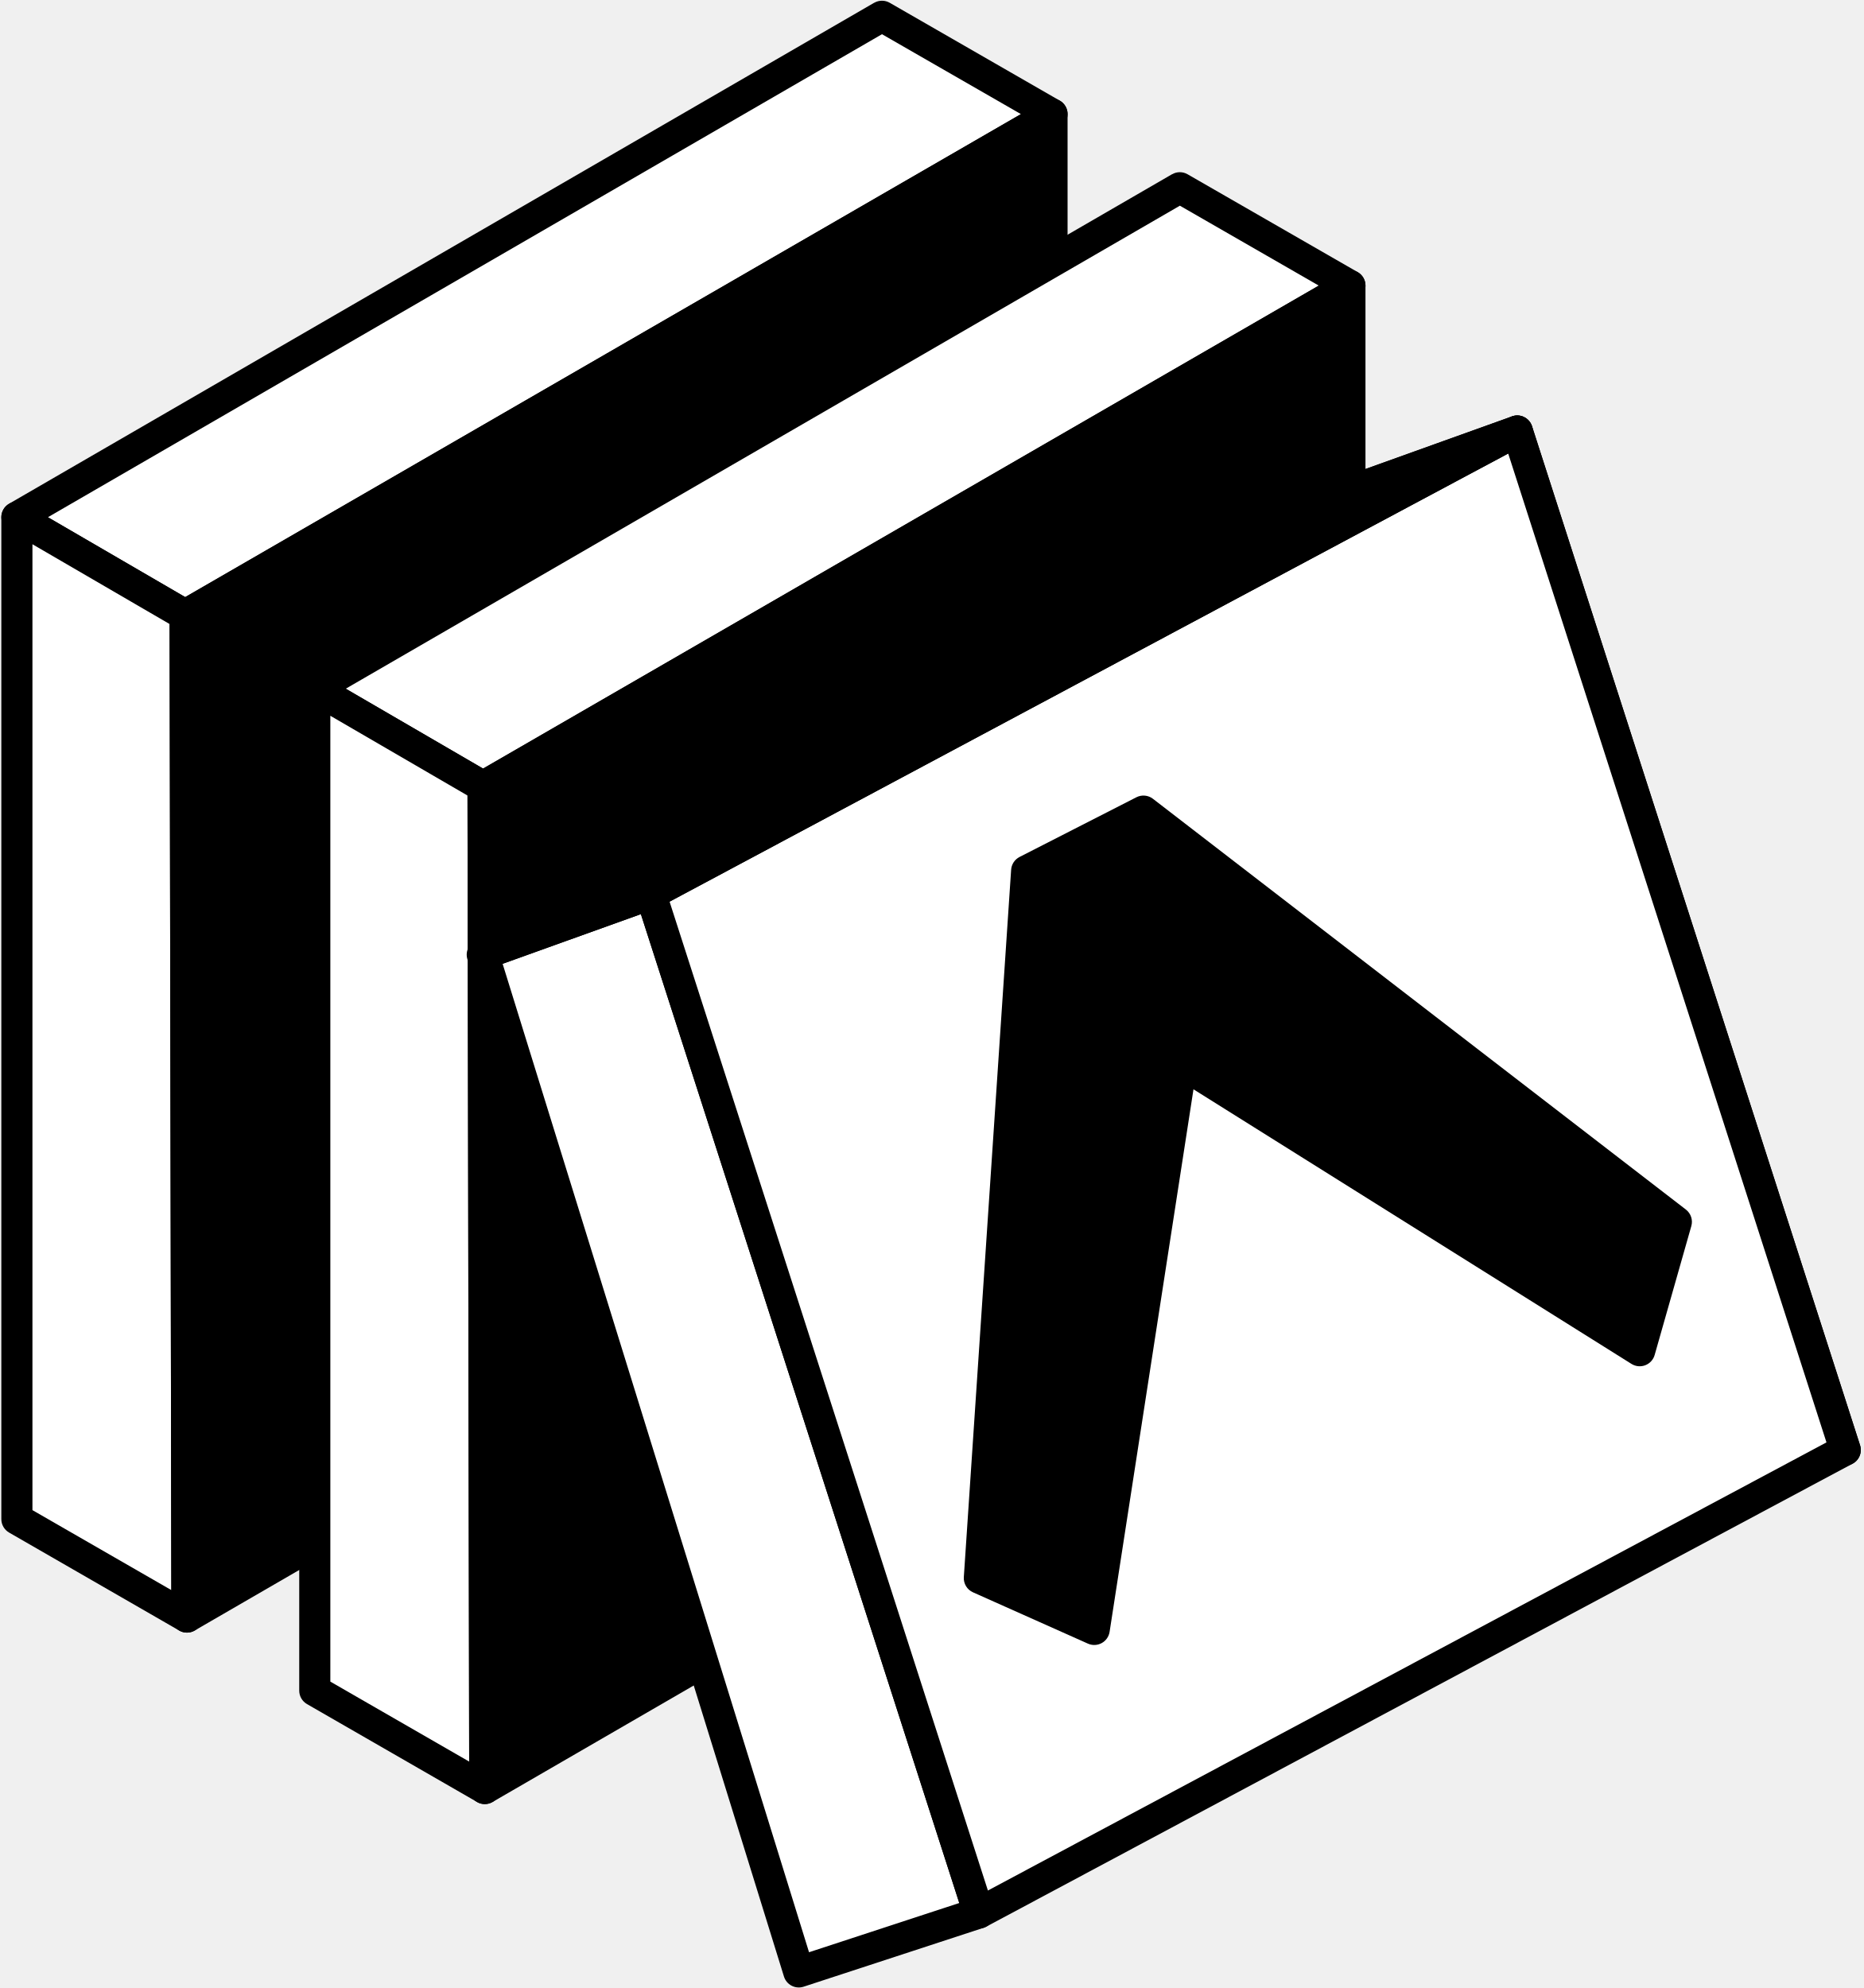
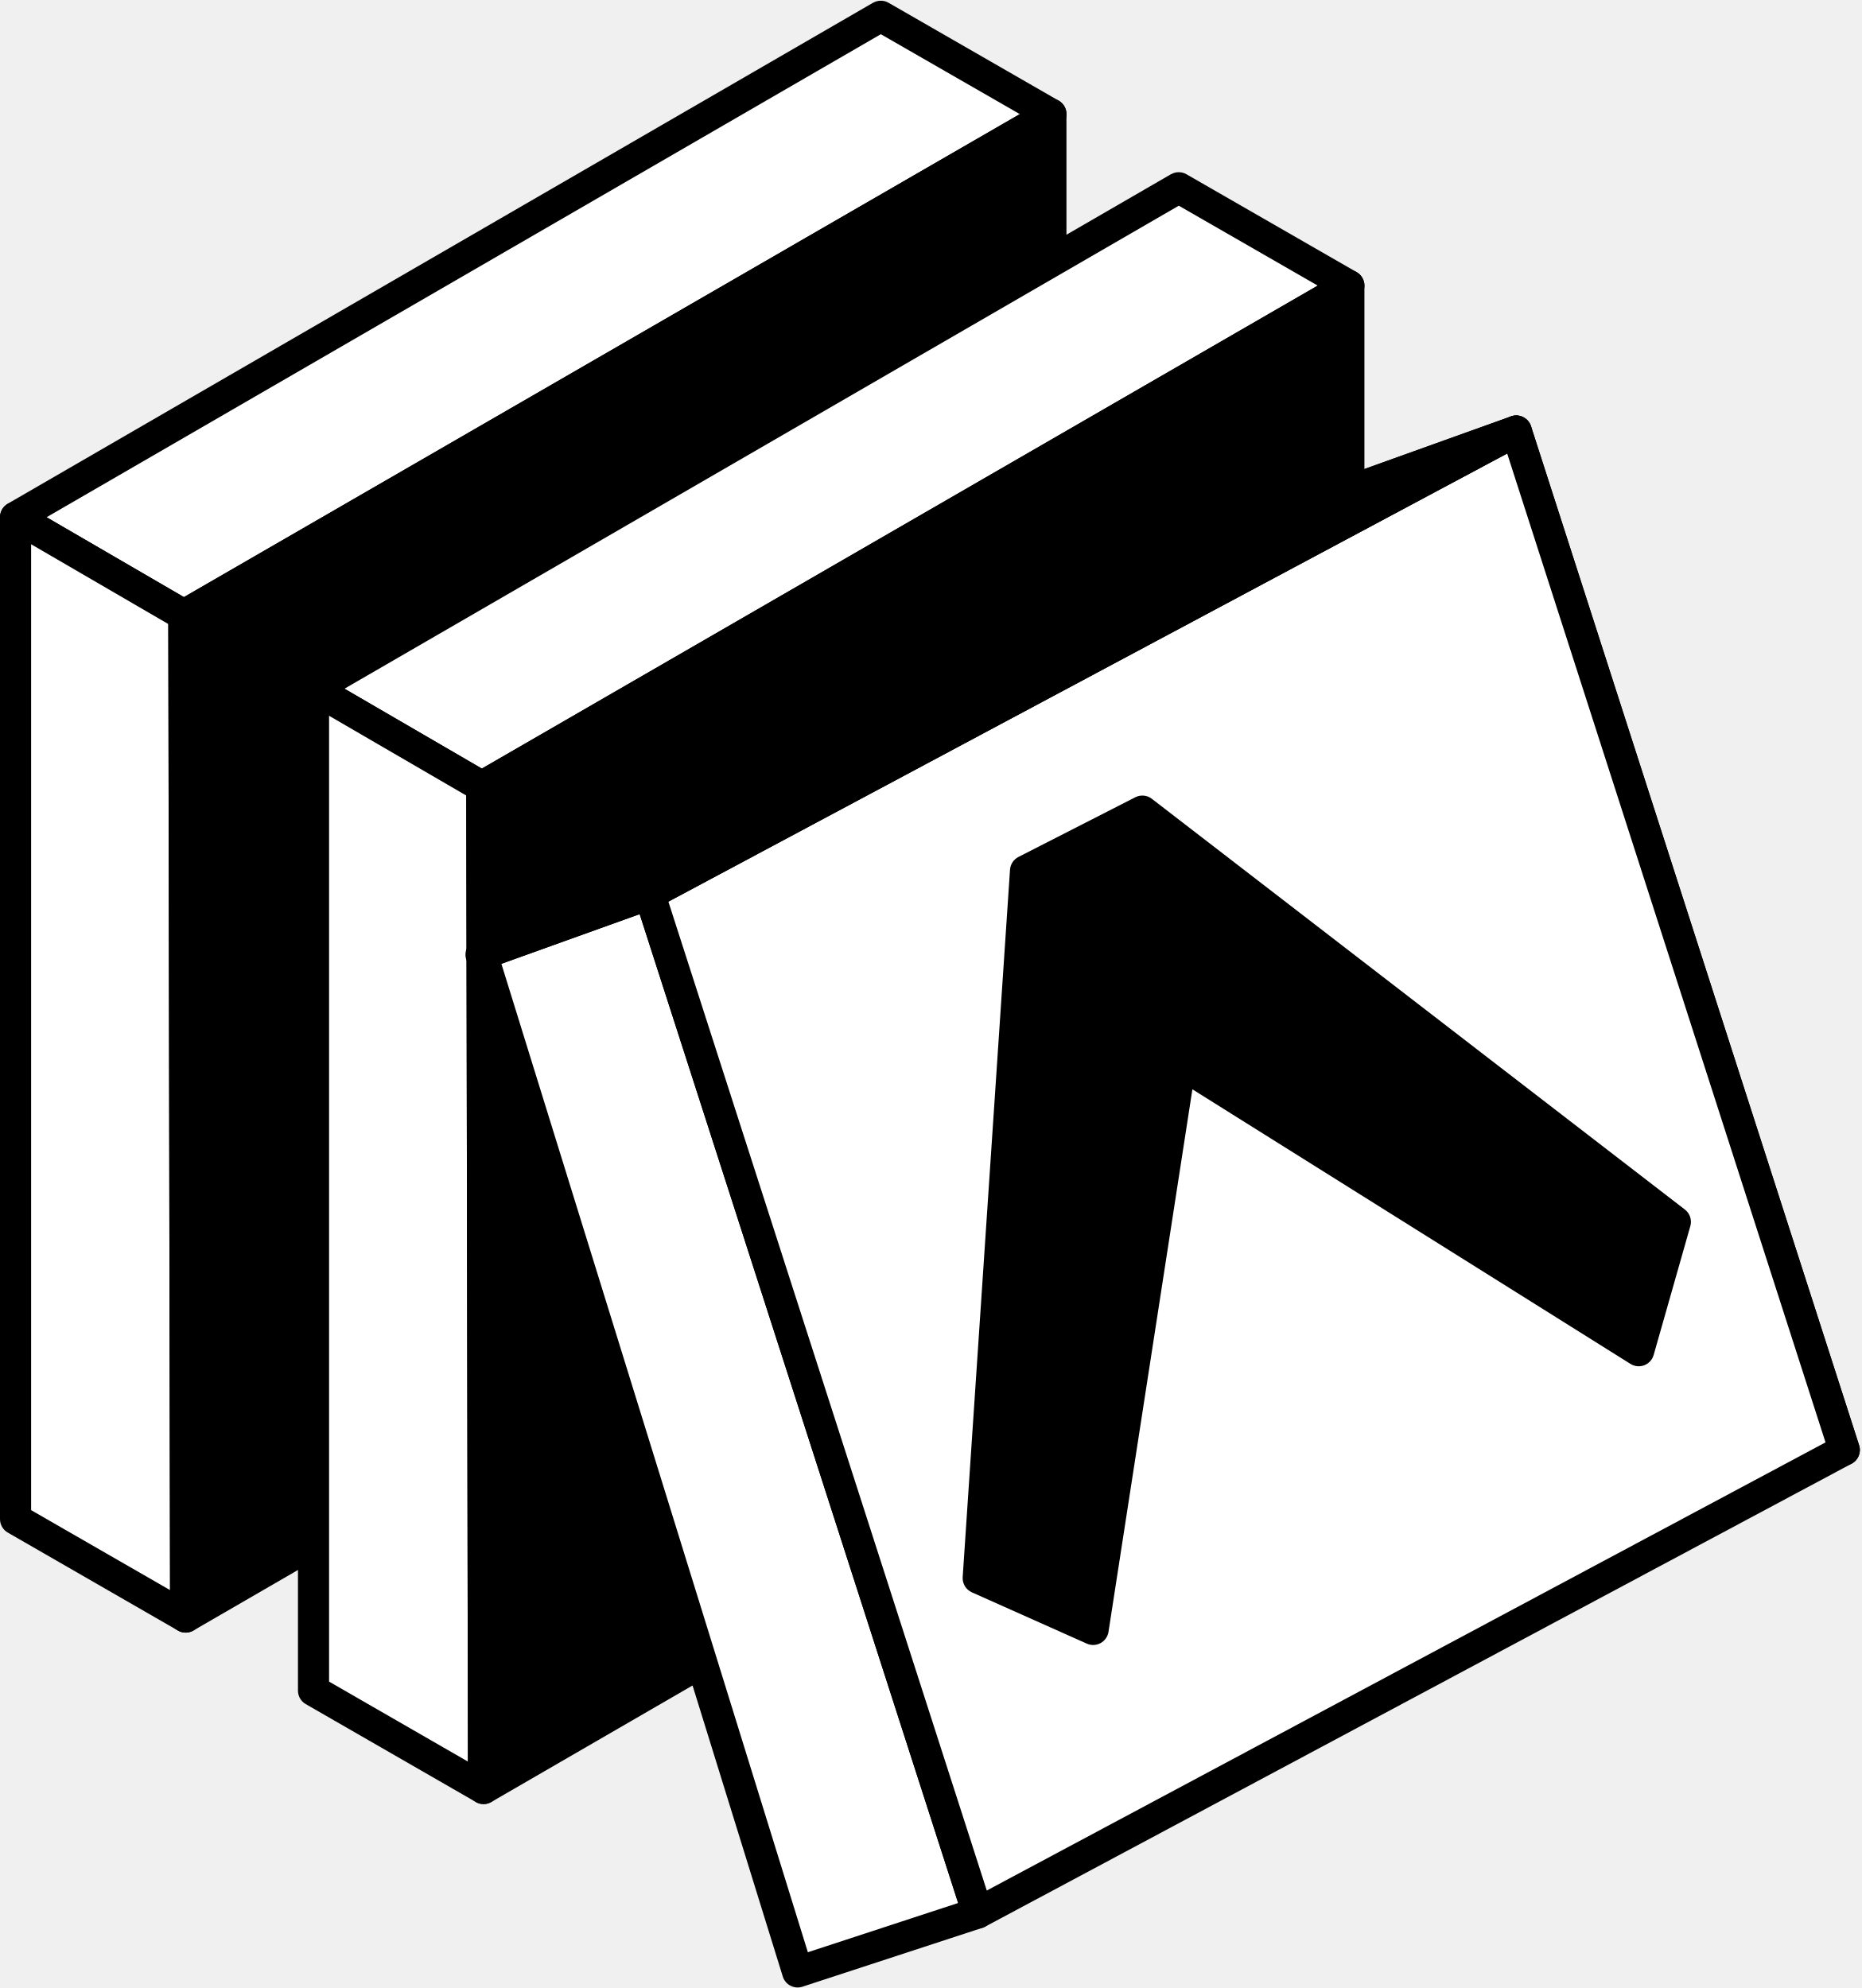
- <svg xmlns="http://www.w3.org/2000/svg" fill="none" height="2500" width="2344" viewBox="0 -0.011 29.979 32.02">
+ <svg xmlns="http://www.w3.org/2000/svg" fill="none" viewBox="0 -0.011 29.979 32.02">
  <path d="M.25 8.32l2.71 1.576 13.963-8.07L14.184.25z" fill="#fff" />
  <path clip-rule="evenodd" d="M14.059.034a.25.25 0 0 1 .25 0l2.739 1.576a.25.25 0 0 1 0 .434L3.086 10.113a.25.25 0 0 1-.251 0L.125 8.535a.25.25 0 0 1 0-.433L14.059.033zm.125.506L.75 8.32l2.212 1.286 13.46-7.779z" fill="#000" fill-rule="evenodd" />
  <path d="M.25 8.32v16.137l2.74 1.576-.03-16.137L.25 8.319z" fill="#fff" />
  <g fill="#000">
    <path clip-rule="evenodd" d="M.126 8.102a.25.25 0 0 1 .25 0l2.71 1.577a.25.25 0 0 1 .125.216l.029 16.138a.25.25 0 0 1-.376.218L.126 24.674A.25.25 0 0 1 0 24.457V8.32a.25.25 0 0 1 .126-.217zm.375.653v15.557L2.738 25.6 2.71 10.04z" fill-rule="evenodd" />
    <path d="M2.96 9.896l13.963-8.07v16.139L2.989 26.034 2.961 9.895z" />
    <path clip-rule="evenodd" d="M17.048 1.61a.25.25 0 0 1 .125.217v16.138a.25.25 0 0 1-.125.216l-13.933 8.07a.25.25 0 0 1-.376-.217L2.71 9.896a.25.25 0 0 1 .125-.217L16.797 1.61a.25.25 0 0 1 .25 0zM3.21 10.04l.03 15.56 13.433-7.78V2.26l-13.46 7.78z" fill-rule="evenodd" />
  </g>
  <path d="M5.048 11.081l2.71 1.577 13.962-8.07-2.738-1.576-13.934 8.07z" fill="#fff" />
  <path clip-rule="evenodd" d="M18.856 2.796a.25.25 0 0 1 .25 0l2.74 1.576a.25.25 0 0 1 0 .434L7.884 12.875a.25.25 0 0 1-.252 0l-2.71-1.577a.25.25 0 0 1 0-.433l13.934-8.07zm.126.506l-13.435 7.78 2.212 1.286 13.46-7.779z" fill="#000" fill-rule="evenodd" />
  <path d="M5.048 11.081V27.22l2.739 1.576-.029-16.137-2.71-1.577z" fill="#fff" />
  <path clip-rule="evenodd" d="M4.923 10.864a.25.25 0 0 1 .251 0l2.71 1.577a.25.25 0 0 1 .125.216l.028 16.138a.25.25 0 0 1-.375.218l-2.739-1.577a.25.25 0 0 1-.125-.217V11.081a.25.25 0 0 1 .125-.217zm.376.653v15.557l2.236 1.288-.027-15.56-2.21-1.285z" fill="#000" fill-rule="evenodd" />
  <path d="M7.758 12.658l13.962-8.07v16.139L7.787 28.796z" fill="#000" />
  <path clip-rule="evenodd" d="M21.845 4.372a.25.25 0 0 1 .126.217v16.138a.25.25 0 0 1-.125.216l-13.934 8.07a.25.25 0 0 1-.376-.217l-.028-16.138a.25.25 0 0 1 .125-.217l13.962-8.069a.25.25 0 0 1 .25 0zM8.01 12.802l.027 15.56 13.434-7.78V5.022z" fill="#000" fill-rule="evenodd" />
  <path d="M7.763 15.358l5.082 16.392 2.899-.949-5.284-16.412z" fill="#fff" />
  <path clip-rule="evenodd" d="M10.57 14.165a.25.25 0 0 1 .129.148l5.283 16.411a.25.25 0 0 1-.16.315l-2.9.949a.25.25 0 0 1-.317-.164L7.524 15.432a.25.25 0 0 1 .155-.31l2.697-.968a.25.25 0 0 1 .195.01zm-2.496 1.348l4.935 15.92 2.42-.793L10.3 14.713l-2.227.8z" fill="#000" fill-rule="evenodd" />
  <path d="M21.718 7.9L26.8 24.292l2.899-.949-5.284-16.411z" fill="#fff" />
  <path clip-rule="evenodd" d="M24.526 6.707a.25.25 0 0 1 .128.148l5.283 16.412a.25.25 0 0 1-.16.314l-2.9.949a.25.25 0 0 1-.316-.164L21.479 7.974a.25.25 0 0 1 .155-.31l2.697-.968a.25.25 0 0 1 .195.011zm-2.497 1.348l4.935 15.92 2.42-.792-5.128-15.928z" fill="#000" fill-rule="evenodd" />
  <path d="M10.46 14.39l13.955-7.458L29.7 23.343l-13.955 7.458-5.284-16.412z" fill="#fff" />
  <path clip-rule="evenodd" d="M24.51 6.7a.25.25 0 0 1 .144.155l5.283 16.412a.25.25 0 0 1-.12.297l-13.955 7.458a.25.25 0 0 1-.357-.144l-5.283-16.412a.25.25 0 0 1 .12-.297L24.297 6.71a.25.25 0 0 1 .212-.012zm-13.747 7.812l5.127 15.927 13.506-7.218L24.27 7.294l-13.506 7.218z" fill="#000" fill-rule="evenodd" />
  <path d="M10.46 14.39l-2.697.968L21.718 7.9l2.697-.968-13.955 7.457z" fill="#fff" />
  <path clip-rule="evenodd" d="M24.644 6.83a.25.25 0 0 1-.11.323L10.577 14.61a.242.242 0 0 1-.033.015l-2.697.969a.25.25 0 0 1-.203-.457L21.6 7.679a.258.258 0 0 1 .034-.015l2.697-.968a.25.25 0 0 1 .313.134z" fill="#000" fill-rule="evenodd" />
  <path d="M18.395 13.053l-.941.481-.94.481-.762 11.392 1.85.827 1.41-9.114 7.375 4.623.592-2.073z" fill="#000" />
  <path clip-rule="evenodd" d="M18.282 12.83a.25.25 0 0 1 .266.025l8.584 6.616a.25.25 0 0 1 .087.267l-.59 2.074a.25.25 0 0 1-.375.144l-7.053-4.422-1.351 8.738a.25.25 0 0 1-.35.19l-1.85-.826a.25.25 0 0 1-.148-.245l.762-11.392a.25.25 0 0 1 .135-.207zm-1.528 1.344l-.74 11.076 1.39.621 1.36-8.79a.25.25 0 0 1 .38-.174l7.094 4.447.453-1.59-8.323-6.415z" fill="#000" fill-rule="evenodd" />
</svg>
